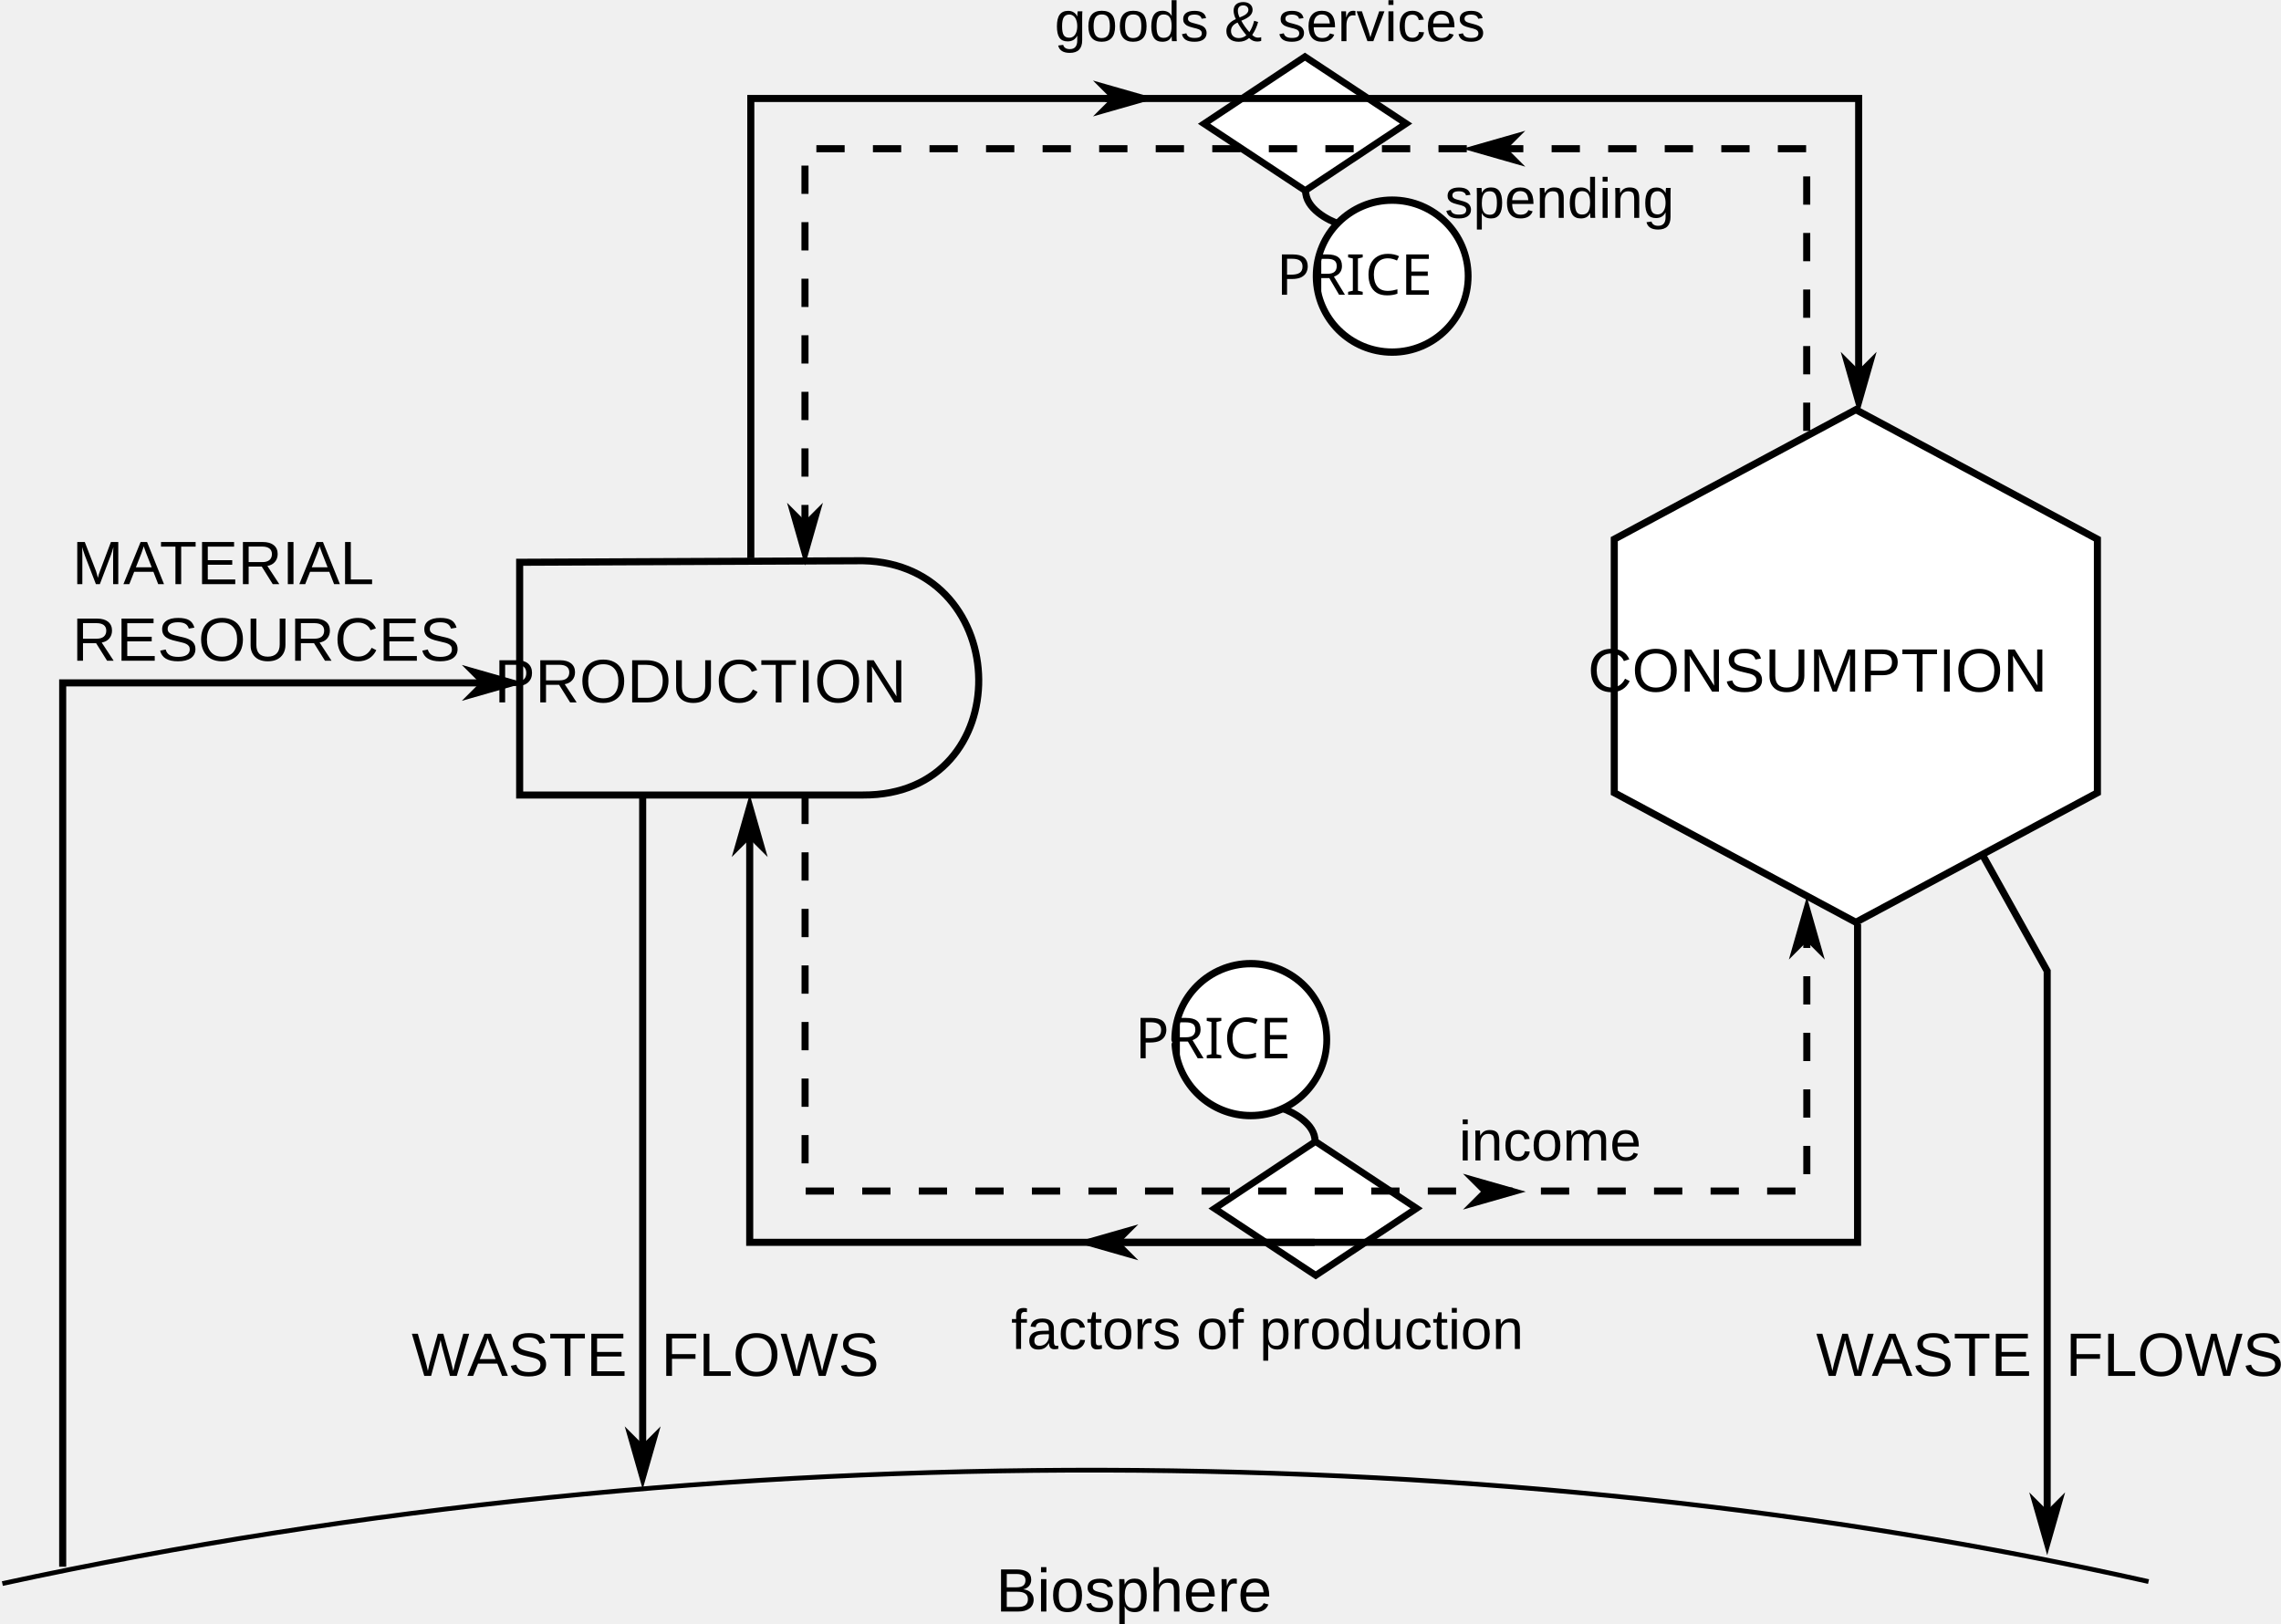
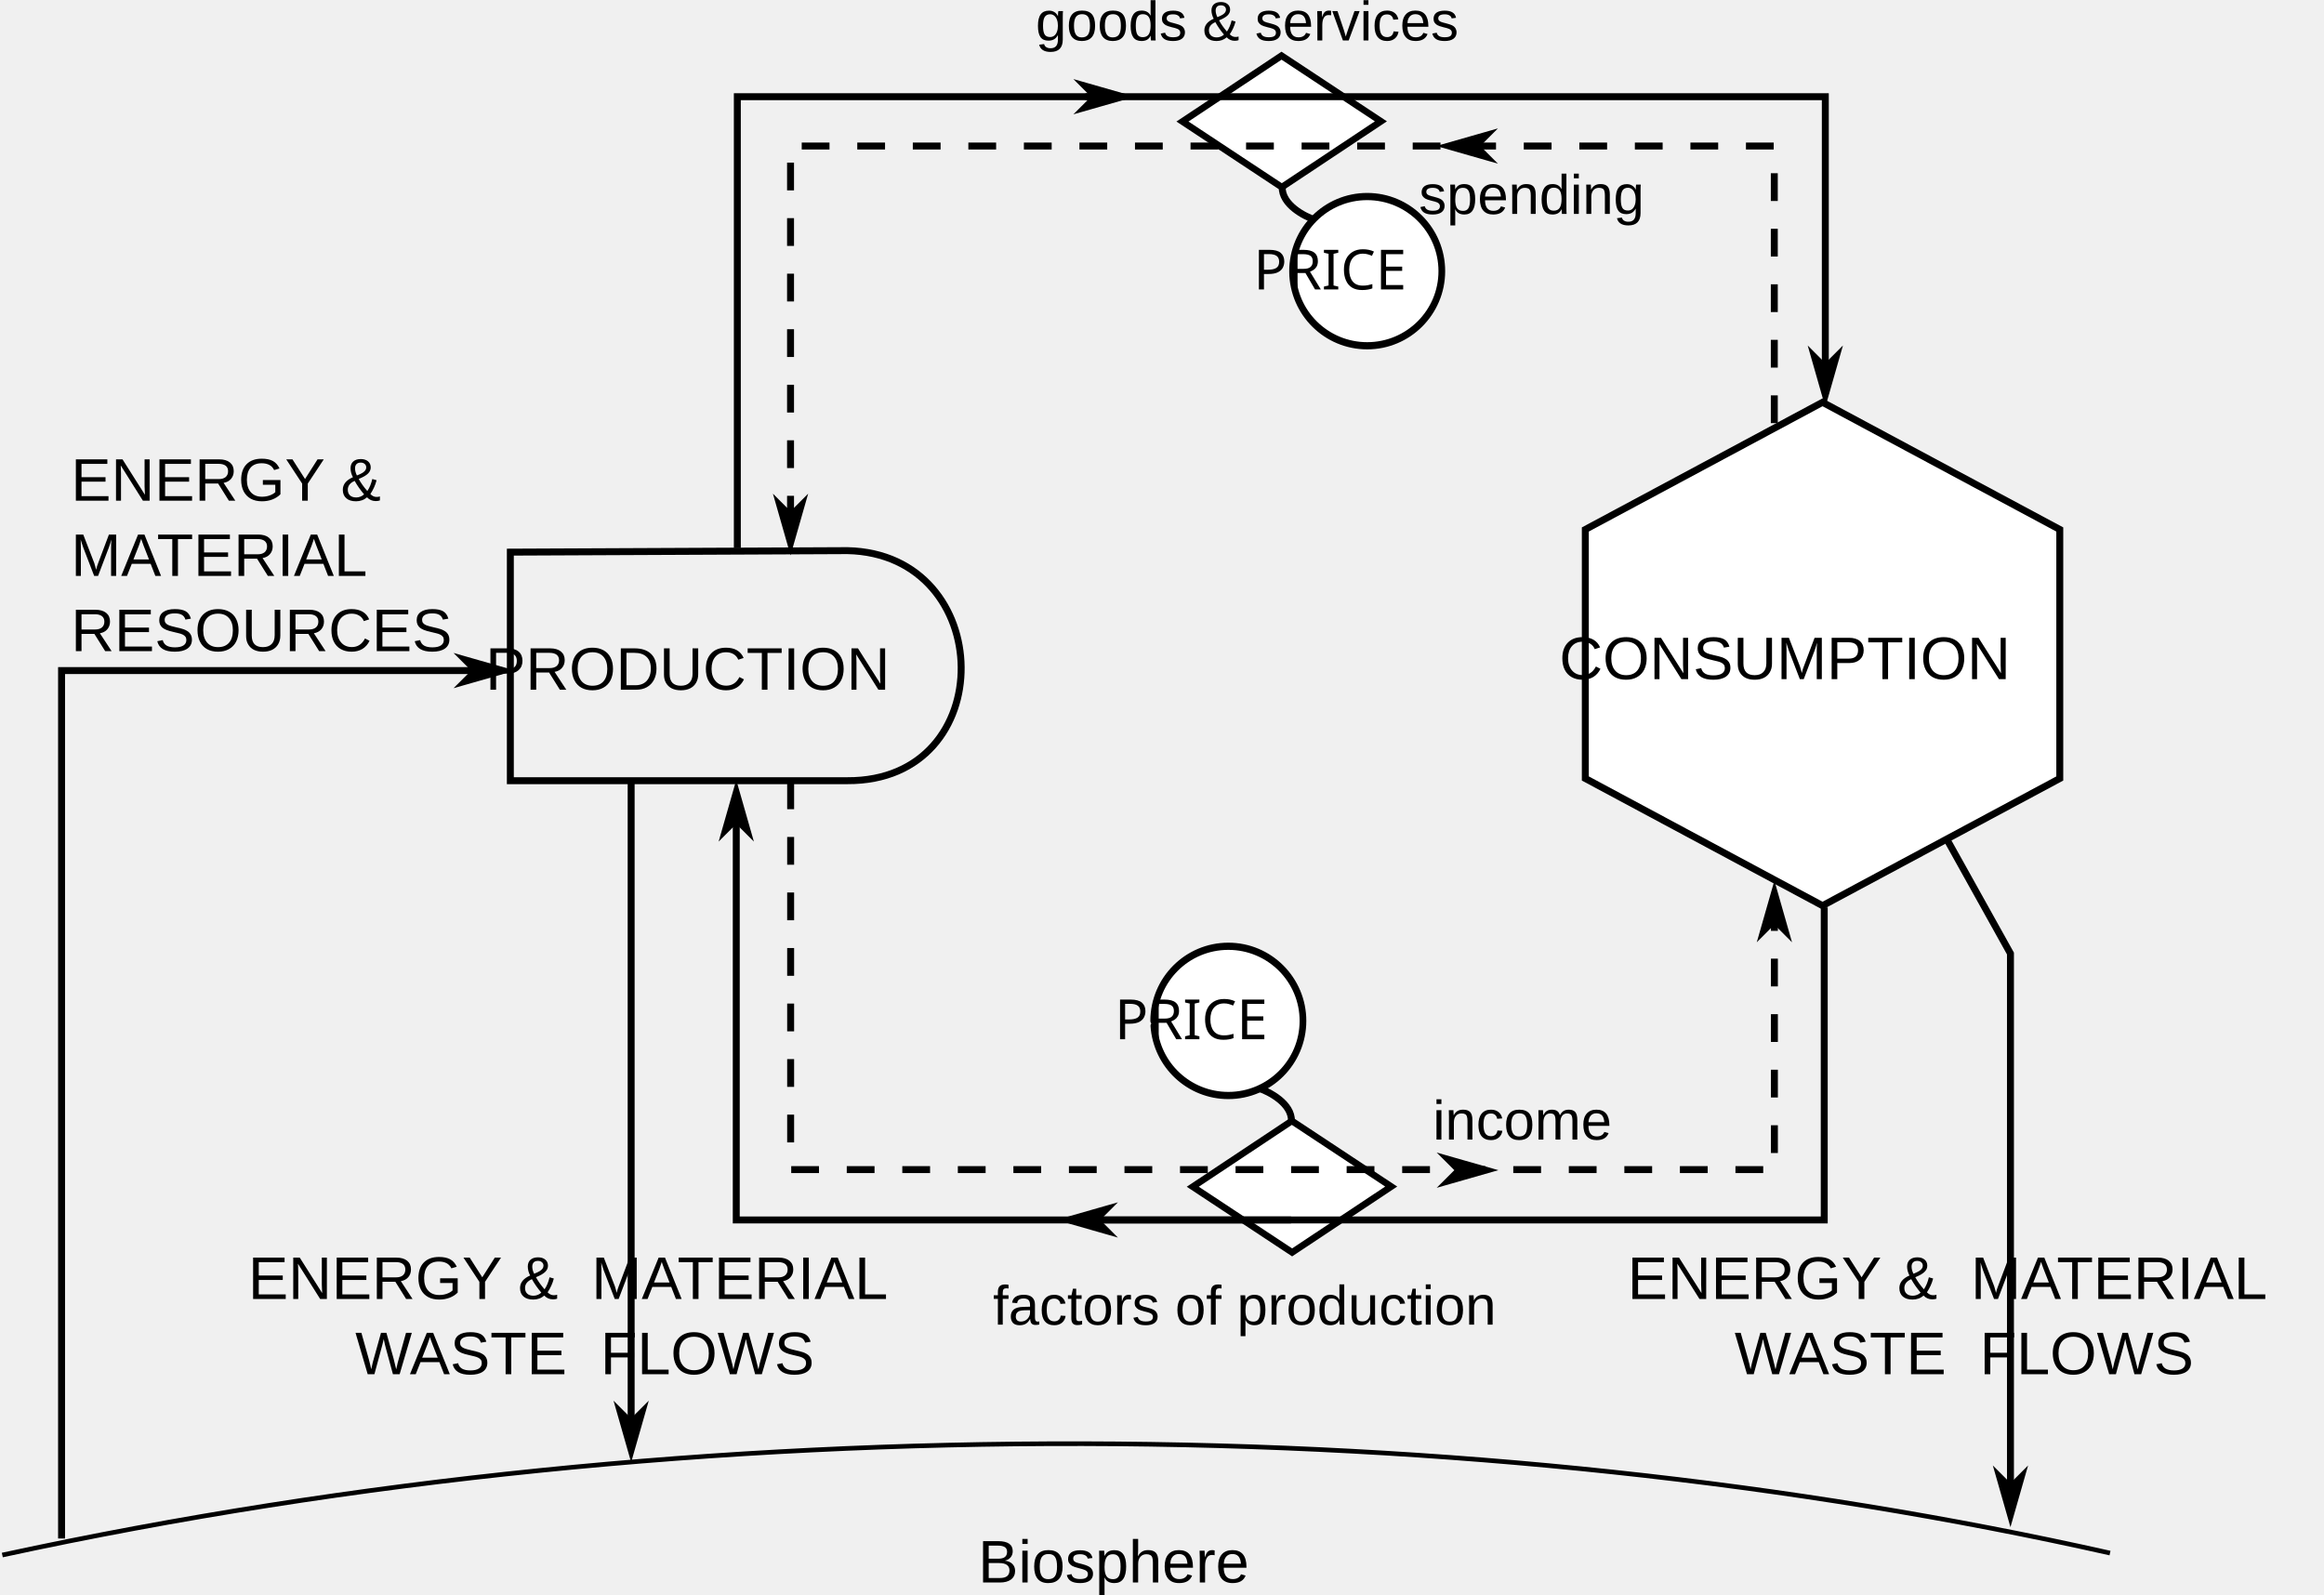
- <svg xmlns="http://www.w3.org/2000/svg" width="483.968" height="344.521" id="svg3126" version="1.1">
+ <svg xmlns="http://www.w3.org/2000/svg" width="502.099" height="344.521" id="svg3126" version="1.1">
  <defs id="defs3128">
    <marker orient="auto" refY="0" refX="0" id="Arrow2Sstart" style="overflow:visible">
      <path id="path5963" style="font-size:12px;fill-rule:evenodd;stroke-width:0.625;stroke-linejoin:round" d="M 8.719,4.034 -2.207,0.016 8.719,-4.002 c -1.745,2.372 -1.735,5.617 -6e-7,8.035 z" transform="matrix(0.3,0,0,0.3,-0.69,0)" />
    </marker>
    <marker orient="auto" refY="0" refX="0" id="Arrow1Lstart" style="overflow:visible">
      <path id="path5933" d="M 0,0 5,-5 -12.5,0 5,5 0,0 z" style="fill-rule:evenodd;stroke:#000000;stroke-width:1pt;marker-start:none" transform="matrix(0.8,0,0,0.8,10,0)" />
    </marker>
    <marker orient="auto" refY="0" refX="0" id="Arrow1Mstart" style="overflow:visible">
      <path id="path3143" d="M 0,0 5,-5 -12.5,0 5,5 0,0 z" style="fill-rule:evenodd;stroke:#000000;stroke-width:1pt;marker-start:none" transform="matrix(0.4,0,0,0.4,4,0)" />
    </marker>
    <marker orient="auto" refY="0" refX="0" id="Arrow2Mstart" style="overflow:visible">
      <path id="path3161" style="font-size:12px;fill-rule:evenodd;stroke-width:0.625;stroke-linejoin:round" d="M 8.719,4.034 -2.207,0.016 8.719,-4.002 c -1.745,2.372 -1.735,5.617 -6e-7,8.035 z" transform="scale(0.6,0.6)" />
    </marker>
    <marker orient="auto" refY="0" refX="0" id="marker3152" style="overflow:visible">
      <path id="path3154" style="font-size:12px;fill-rule:evenodd;stroke-width:0.625;stroke-linejoin:round" d="M 8.719,4.034 -2.207,0.016 8.719,-4.002 c -1.745,2.372 -1.735,5.617 -6e-7,8.035 z" transform="scale(0.6,0.6)" />
    </marker>
    <marker orient="auto" refY="0" refX="0" id="Arrow1Mstart-4" style="overflow:visible">
      <path id="path3143-0" d="M 0,0 5,-5 -12.5,0 5,5 0,0 z" style="fill-rule:evenodd;stroke:#000000;stroke-width:1pt;marker-start:none" transform="matrix(0.4,0,0,0.4,4,0)" />
    </marker>
    <marker orient="auto" refY="0" refX="0" id="Arrow2Mstart-9" style="overflow:visible">
      <path id="path3161-4" style="font-size:12px;fill-rule:evenodd;stroke-width:0.625;stroke-linejoin:round" d="M 8.719,4.034 -2.207,0.016 8.719,-4.002 c -1.745,2.372 -1.735,5.617 -6e-7,8.035 z" transform="scale(0.6,0.6)" />
    </marker>
    <marker orient="auto" refY="0" refX="0" id="marker3236" style="overflow:visible">
      <path id="path3238" d="M 0,0 5,-5 -12.5,0 5,5 0,0 z" style="fill-rule:evenodd;stroke:#000000;stroke-width:1pt;marker-start:none" transform="matrix(0.4,0,0,0.4,4,0)" />
    </marker>
    <marker orient="auto" refY="0" refX="0" id="Arrow2Mstart-8" style="overflow:visible">
      <path id="path3161-8" style="font-size:12px;fill-rule:evenodd;stroke-width:0.625;stroke-linejoin:round" d="M 8.719,4.034 -2.207,0.016 8.719,-4.002 c -1.745,2.372 -1.735,5.617 -6e-7,8.035 z" transform="scale(0.6,0.6)" />
    </marker>
    <marker orient="auto" refY="0" refX="0" id="Arrow1Mstart-2" style="overflow:visible">
      <path id="path3143-4" d="M 0,0 5,-5 -12.5,0 5,5 0,0 z" style="fill-rule:evenodd;stroke:#000000;stroke-width:1pt;marker-start:none" transform="matrix(0.4,0,0,0.4,4,0)" />
    </marker>
    <marker orient="auto" refY="0" refX="0" id="marker3330" style="overflow:visible">
      <path id="path3332" d="M 0,0 5,-5 -12.5,0 5,5 0,0 z" style="fill-rule:evenodd;stroke:#000000;stroke-width:1pt;marker-start:none" transform="matrix(0.4,0,0,0.4,4,0)" />
    </marker>
    <marker orient="auto" refY="0" refX="0" id="marker3334" style="overflow:visible">
      <path id="path3336" d="M 0,0 5,-5 -12.5,0 5,5 0,0 z" style="fill-rule:evenodd;stroke:#000000;stroke-width:1pt;marker-start:none" transform="matrix(0.4,0,0,0.4,4,0)" />
    </marker>
    <marker orient="auto" refY="0" refX="0" id="marker3338" style="overflow:visible">
      <path id="path3340" style="font-size:12px;fill-rule:evenodd;stroke-width:0.625;stroke-linejoin:round" d="M 8.719,4.034 -2.207,0.016 8.719,-4.002 c -1.745,2.372 -1.735,5.617 -6e-7,8.035 z" transform="scale(0.6,0.6)" />
    </marker>
    <marker orient="auto" refY="0" refX="0" id="marker3342" style="overflow:visible">
      <path id="path3344" style="font-size:12px;fill-rule:evenodd;stroke-width:0.625;stroke-linejoin:round" d="M 8.719,4.034 -2.207,0.016 8.719,-4.002 c -1.745,2.372 -1.735,5.617 -6e-7,8.035 z" transform="scale(0.6,0.6)" />
    </marker>
    <marker orient="auto" refY="0" refX="0" id="Arrow2Mstart-5" style="overflow:visible">
      <path id="path3161-5" style="font-size:12px;fill-rule:evenodd;stroke-width:0.625;stroke-linejoin:round" d="M 8.719,4.034 -2.207,0.016 8.719,-4.002 c -1.745,2.372 -1.735,5.617 -6e-7,8.035 z" transform="scale(0.6,0.6)" />
    </marker>
    <marker orient="auto" refY="0" refX="0" id="Arrow2Mstart-7" style="overflow:visible">
      <path id="path3161-6" style="font-size:12px;fill-rule:evenodd;stroke-width:0.625;stroke-linejoin:round" d="M 8.719,4.034 -2.207,0.016 8.719,-4.002 c -1.745,2.372 -1.735,5.617 -6e-7,8.035 z" transform="scale(0.6,0.6)" />
    </marker>
    <marker orient="auto" refY="0" refX="0" id="Arrow2Mstart-1" style="overflow:visible">
      <path id="path3161-68" style="font-size:12px;fill-rule:evenodd;stroke-width:0.625;stroke-linejoin:round" d="M 8.719,4.034 -2.207,0.016 8.719,-4.002 c -1.745,2.372 -1.735,5.617 -6e-7,8.035 z" transform="scale(0.6,0.6)" />
    </marker>
    <marker orient="auto" refY="0" refX="0" id="Arrow1Mstart-5" style="overflow:visible">
      <path id="path3143-7" d="M 0,0 5,-5 -12.5,0 5,5 0,0 z" style="fill-rule:evenodd;stroke:#000000;stroke-width:1pt;marker-start:none" transform="matrix(0.4,0,0,0.4,4,0)" />
    </marker>
    <marker orient="auto" refY="0" refX="0" id="marker3551" style="overflow:visible">
      <path id="path3553" d="M 0,0 5,-5 -12.5,0 5,5 0,0 z" style="fill-rule:evenodd;stroke:#000000;stroke-width:1pt;marker-start:none" transform="matrix(0.4,0,0,0.4,4,0)" />
    </marker>
    <marker orient="auto" refY="0" refX="0" id="Arrow2Mstart-6" style="overflow:visible">
      <path id="path3161-1" style="font-size:12px;fill-rule:evenodd;stroke-width:0.625;stroke-linejoin:round" d="M 8.719,4.034 -2.207,0.016 8.719,-4.002 c -1.745,2.372 -1.735,5.617 -6e-7,8.035 z" transform="scale(0.6,0.6)" />
    </marker>
    <marker orient="auto" refY="0" refX="0" id="Arrow1Mend" style="overflow:visible">
      <path id="path3158" d="M 0,0 5,-5 -12.5,0 5,5 0,0 z" style="fill-rule:evenodd;stroke:#000000;stroke-width:1pt;marker-start:none" transform="matrix(-0.4,0,0,-0.4,-4,0)" />
    </marker>
    <marker orient="auto" refY="0" refX="0" id="marker6319" style="overflow:visible">
      <path id="path6321" d="M 0,0 5,-5 -12.5,0 5,5 0,0 z" style="fill-rule:evenodd;stroke:#000000;stroke-width:1pt;marker-start:none" transform="matrix(-0.4,0,0,-0.4,-4,0)" />
    </marker>
    <marker orient="auto" refY="0" refX="0" id="marker6323" style="overflow:visible">
      <path id="path6325" d="M 0,0 5,-5 -12.5,0 5,5 0,0 z" style="fill-rule:evenodd;stroke:#000000;stroke-width:1pt;marker-start:none" transform="matrix(-0.4,0,0,-0.4,-4,0)" />
    </marker>
    <marker orient="auto" refY="0" refX="0" id="marker6327" style="overflow:visible">
      <path id="path6329" d="M 0,0 5,-5 -12.5,0 5,5 0,0 z" style="fill-rule:evenodd;stroke:#000000;stroke-width:1pt;marker-start:none" transform="matrix(-0.4,0,0,-0.4,-4,0)" />
    </marker>
    <marker orient="auto" refY="0" refX="0" id="marker6331" style="overflow:visible">
      <path id="path6333" d="M 0,0 5,-5 -12.5,0 5,5 0,0 z" style="fill-rule:evenodd;stroke:#000000;stroke-width:1pt;marker-start:none" transform="matrix(-0.4,0,0,-0.4,-4,0)" />
    </marker>
    <marker orient="auto" refY="0" refX="0" id="marker6335" style="overflow:visible">
      <path id="path6337" d="M 0,0 5,-5 -12.5,0 5,5 0,0 z" style="fill-rule:evenodd;stroke:#000000;stroke-width:1pt;marker-start:none" transform="matrix(-0.4,0,0,-0.4,-4,0)" />
    </marker>
    <marker orient="auto" refY="0" refX="0" id="marker6339" style="overflow:visible">
      <path id="path6341" d="M 0,0 5,-5 -12.5,0 5,5 0,0 z" style="fill-rule:evenodd;stroke:#000000;stroke-width:1pt;marker-start:none" transform="matrix(-0.4,0,0,-0.4,-4,0)" />
    </marker>
    <marker orient="auto" refY="0" refX="0" id="marker6343" style="overflow:visible">
      <path id="path6345" d="M 0,0 5,-5 -12.5,0 5,5 0,0 z" style="fill-rule:evenodd;stroke:#000000;stroke-width:1pt;marker-start:none" transform="matrix(-0.4,0,0,-0.4,-4,0)" />
    </marker>
    <marker orient="auto" refY="0" refX="0" id="Arrow1Mstart-9" style="overflow:visible">
      <path id="path3143-2" d="M 0,0 5,-5 -12.5,0 5,5 0,0 z" style="fill-rule:evenodd;stroke:#000000;stroke-width:1pt;marker-start:none" transform="matrix(0.4,0,0,0.4,4,0)" />
    </marker>
    <marker orient="auto" refY="0" refX="0" id="Arrow2Mstart-79" style="overflow:visible">
      <path id="path3161-54" style="font-size:12px;fill-rule:evenodd;stroke-width:0.625;stroke-linejoin:round" d="M 8.719,4.034 -2.207,0.016 8.719,-4.002 c -1.745,2.372 -1.735,5.617 -6e-7,8.035 z" transform="scale(0.6,0.6)" />
    </marker>
    <marker orient="auto" refY="0" refX="0" id="Arrow1Mstart-3" style="overflow:visible">
      <path id="path3143-8" d="M 0,0 5,-5 -12.5,0 5,5 0,0 z" style="fill-rule:evenodd;stroke:#000000;stroke-width:1pt;marker-start:none" transform="matrix(0.4,0,0,0.4,4,0)" />
    </marker>
    <marker orient="auto" refY="0" refX="0" id="Arrow2Mstart-74" style="overflow:visible">
      <path id="path3161-2" style="font-size:12px;fill-rule:evenodd;stroke-width:0.625;stroke-linejoin:round" d="M 8.719,4.034 -2.207,0.016 8.719,-4.002 c -1.745,2.372 -1.735,5.617 -6e-7,8.035 z" transform="scale(0.6,0.6)" />
    </marker>
    <marker orient="auto" refY="0" refX="0" id="marker6529" style="overflow:visible">
      <path id="path6531" style="font-size:12px;fill-rule:evenodd;stroke-width:0.625;stroke-linejoin:round" d="M 8.719,4.034 -2.207,0.016 8.719,-4.002 c -1.745,2.372 -1.735,5.617 -6e-7,8.035 z" transform="scale(0.6,0.6)" />
    </marker>
    <marker orient="auto" refY="0" refX="0" id="Arrow2Mstart-60" style="overflow:visible">
      <path id="path3161-24" style="font-size:12px;fill-rule:evenodd;stroke-width:0.625;stroke-linejoin:round" d="M 8.719,4.034 -2.207,0.016 8.719,-4.002 c -1.745,2.372 -1.735,5.617 -6e-7,8.035 z" transform="scale(0.6,0.6)" />
    </marker>
    <marker orient="auto" refY="0" refX="0" id="Arrow1Mstart-20" style="overflow:visible">
      <path id="path3143-01" d="M 0,0 5,-5 -12.5,0 5,5 0,0 z" style="fill-rule:evenodd;stroke:#000000;stroke-width:1pt;marker-start:none" transform="matrix(0.4,0,0,0.4,4,0)" />
    </marker>
    <marker orient="auto" refY="0" refX="0" id="Arrow2Mstart-71" style="overflow:visible">
      <path id="path3161-7" style="font-size:12px;fill-rule:evenodd;stroke-width:0.625;stroke-linejoin:round" d="M 8.719,4.034 -2.207,0.016 8.719,-4.002 c -1.745,2.372 -1.735,5.617 -6e-7,8.035 z" transform="scale(0.6,0.6)" />
    </marker>
    <marker orient="auto" refY="0" refX="0" id="marker7010" style="overflow:visible">
      <path id="path7012" style="font-size:12px;fill-rule:evenodd;stroke-width:0.625;stroke-linejoin:round" d="M 8.719,4.034 -2.207,0.016 8.719,-4.002 c -1.745,2.372 -1.735,5.617 -6e-7,8.035 z" transform="scale(0.6,0.6)" />
    </marker>
    <marker orient="auto" refY="0" refX="0" id="Arrow1Mstart-6" style="overflow:visible">
      <path id="path3143-03" d="M 0,0 5,-5 -12.5,0 5,5 0,0 z" style="fill-rule:evenodd;stroke:#000000;stroke-width:1pt;marker-start:none" transform="matrix(0.4,0,0,0.4,4,0)" />
    </marker>
    <marker orient="auto" refY="0" refX="0" id="Arrow2Mstart-80" style="overflow:visible">
      <path id="path3161-12" style="font-size:12px;fill-rule:evenodd;stroke-width:0.625;stroke-linejoin:round" d="M 8.719,4.034 -2.207,0.016 8.719,-4.002 c -1.745,2.372 -1.735,5.617 -6e-7,8.035 z" transform="scale(0.6,0.6)" />
    </marker>
    <marker orient="auto" refY="0" refX="0" id="Arrow1Mstart-1" style="overflow:visible">
      <path id="path3143-20" d="M 0,0 5,-5 -12.5,0 5,5 0,0 z" style="fill-rule:evenodd;stroke:#000000;stroke-width:1pt;marker-start:none" transform="matrix(0.4,0,0,0.4,4,0)" />
    </marker>
    <marker orient="auto" refY="0" refX="0" id="Arrow2Mstart-16" style="overflow:visible">
      <path id="path3161-40" style="font-size:12px;fill-rule:evenodd;stroke-width:0.625;stroke-linejoin:round" d="M 8.719,4.034 -2.207,0.016 8.719,-4.002 c -1.745,2.372 -1.735,5.617 -6e-7,8.035 z" transform="scale(0.6,0.6)" />
    </marker>
    <marker orient="auto" refY="0" refX="0" id="Arrow2Mstart-3" style="overflow:visible">
      <path id="path3161-9" style="font-size:12px;fill-rule:evenodd;stroke-width:0.625;stroke-linejoin:round" d="M 8.719,4.034 -2.207,0.016 8.719,-4.002 c -1.745,2.372 -1.735,5.617 -6e-7,8.035 z" transform="scale(0.6,0.6)" />
    </marker>
    <marker orient="auto" refY="0" refX="0" id="marker7189" style="overflow:visible">
      <path id="path7191" style="font-size:12px;fill-rule:evenodd;stroke-width:0.625;stroke-linejoin:round" d="M 8.719,4.034 -2.207,0.016 8.719,-4.002 c -1.745,2.372 -1.735,5.617 -6e-7,8.035 z" transform="scale(0.6,0.6)" />
    </marker>
    <marker orient="auto" refY="0" refX="0" id="Arrow2Mstart-37" style="overflow:visible">
      <path id="path3161-10" style="font-size:12px;fill-rule:evenodd;stroke-width:0.625;stroke-linejoin:round" d="M 8.719,4.034 -2.207,0.016 8.719,-4.002 c -1.745,2.372 -1.735,5.617 -6e-7,8.035 z" transform="scale(0.6,0.6)" />
    </marker>
    <marker orient="auto" refY="0" refX="0" id="marker7265" style="overflow:visible">
      <path id="path7267" style="font-size:12px;fill-rule:evenodd;stroke-width:0.625;stroke-linejoin:round" d="M 8.719,4.034 -2.207,0.016 8.719,-4.002 c -1.745,2.372 -1.735,5.617 -6e-7,8.035 z" transform="scale(0.6,0.6)" />
    </marker>
    <marker orient="auto" refY="0" refX="0" id="Arrow1Mstart-7" style="overflow:visible">
      <path id="path3143-3" d="M 0,0 5,-5 -12.5,0 5,5 0,0 z" style="fill-rule:evenodd;stroke:#000000;stroke-width:1pt;marker-start:none" transform="matrix(0.4,0,0,0.4,4,0)" />
    </marker>
    <marker orient="auto" refY="0" refX="0" id="marker7271" style="overflow:visible">
      <path id="path7273" style="font-size:12px;fill-rule:evenodd;stroke-width:0.625;stroke-linejoin:round" d="M 8.719,4.034 -2.207,0.016 8.719,-4.002 c -1.745,2.372 -1.735,5.617 -6e-7,8.035 z" transform="scale(0.6,0.6)" />
    </marker>
    <marker orient="auto" refY="0" refX="0" id="Arrow1Mstart-33" style="overflow:visible">
      <path id="path3143-37" d="M 0,0 5,-5 -12.5,0 5,5 0,0 z" style="fill-rule:evenodd;stroke:#000000;stroke-width:1pt;marker-start:none" transform="matrix(0.4,0,0,0.4,4,0)" />
    </marker>
  </defs>
  <g id="layer1" transform="translate(41.39201,-333.6959)">
    <path id="path4742" d="m 301.115,501.906 0,-53.803 51.254,-27.48 51.254,27.48 0,53.803 -51.254,27.48 -51.254,-27.48 z" style="fill:#ffffff;fill-opacity:1;fill-rule:evenodd;stroke:#000000;stroke-width:1.5;stroke-linecap:butt;stroke-linejoin:miter;stroke-opacity:1" />
    <path style="fill:#ffffff;fill-opacity:1;stroke:#000000;stroke-width:7.692;stroke-linecap:round;stroke-miterlimit:4;stroke-opacity:1;stroke-dasharray:none;stroke-dashoffset:0" id="path4768-0-3" d="m 571.604,699.857 -89.362,89.612 -89.612,-89.362 89.362,-89.612 z" transform="matrix(-0.2395535,0,0,-0.1587508,351.006,471.0575)" />
    <path transform="matrix(-0.6642378,0,0,-0.7134406,715.4462,769.2638)" style="fill:#ffffff;fill-opacity:1;stroke:#000000;stroke-width:2.179;stroke-linecap:round;stroke-miterlimit:4;stroke-opacity:1;stroke-dasharray:none;stroke-dashoffset:0" id="path5741-1-4" d="m 718.99,528.395 c 0,12.481 -10.867,22.599 -24.273,22.599 -13.406,0 -24.273,-10.118 -24.273,-22.599 0,-12.481 10.867,-22.599 24.273,-22.599 13.308,0 24.134,9.976 24.272,22.365" />
    <text xml:space="preserve" style="font-size:12px;font-style:normal;font-weight:bold;text-align:center;text-anchor:middle;fill:#000000;fill-opacity:1;stroke:none;font-family:Calibri" x="253.763" y="396.243" id="text6712-3-6">
      <tspan id="tspan6714-8-0" x="253.763" y="396.243" style="font-size:12px;font-weight:normal">PRICE</tspan>
    </text>
    <path d="m 718.99,528.395 c 0,12.481 -10.867,22.599 -24.273,22.599 -13.406,0 -24.273,-10.118 -24.273,-22.599 0,-12.481 10.867,-22.599 24.273,-22.599 12.781,0 23.373,9.228 24.22,21.102" id="path3263" style="fill:#ffffff;fill-opacity:1;stroke:#000000;stroke-width:2.179;stroke-linecap:round;stroke-miterlimit:4;stroke-opacity:1;stroke-dasharray:none;stroke-dashoffset:0" transform="matrix(-0.6642378,0,0,-0.7134406,685.4462,931.2638)" />
    <text id="text3265" y="558.243" x="223.763" style="font-size:12px;font-style:normal;font-weight:bold;text-align:center;text-anchor:middle;fill:#000000;fill-opacity:1;stroke:none;font-family:Calibri" xml:space="preserve">
      <tspan style="font-size:12px;font-weight:normal" y="558.243" x="223.763" id="tspan3267">PRICE</tspan>
    </text>
    <path style="fill:none;stroke:#000000;stroke-width:1.5;stroke-linecap:butt;stroke-linejoin:miter;stroke-opacity:1" d="m 242.745,381.208 c -2.228,-0.701 -7.236,-3.281 -7.114,-7.115" id="path6721-9-6" />
    <path style="fill:#ffffff;fill-opacity:1;stroke:#000000;stroke-width:7.692;stroke-linecap:round;stroke-miterlimit:4;stroke-opacity:1;stroke-dasharray:none;stroke-dashoffset:0" id="path4768-0" d="m 571.604,699.857 -89.362,89.612 -89.612,-89.362 89.362,-89.612 z" transform="matrix(0.2395535,0,0,0.1587508,122.2484,478.9786)" />
    <path style="fill:none;stroke:#000000;stroke-width:1.5;stroke-linecap:butt;stroke-linejoin:miter;stroke-opacity:1" d="m 230.51,568.828 c 2.228,0.701 7.236,3.281 7.114,7.115" id="path6721-9" />
    <text id="text2168" y="482.727" x="116.231" style="font-size:13px;font-style:normal;font-weight:bold;text-align:center;text-anchor:middle;fill:#000000;fill-opacity:1;stroke:none;font-family:Arial" xml:space="preserve">
      <tspan style="font-size:13px;font-weight:normal" y="482.727" x="116.231" id="tspan2170">PRODUCTION</tspan>
    </text>
    <path id="path2172" d="m 117.909,452.128 0,-97.537 235.058,0 0,64.129" style="fill:none;stroke:#000000;stroke-width:1.5;stroke-linecap:butt;stroke-linejoin:miter;stroke-miterlimit:4;stroke-opacity:1;stroke-dasharray:none;marker-mid:none;marker-end:url(#Arrow1Mend)" />
    <path id="path3346" d="m 193.11,354.591 0,0 7.776,0" style="fill:none;stroke:#000000;stroke-width:1.5;stroke-linecap:butt;stroke-linejoin:miter;stroke-opacity:1;marker-end:url(#Arrow1Mend)" />
    <path id="path3354" d="m 352.735,529.76 0,67.537 -235.058,0 0,-92.129" style="fill:none;stroke:#000000;stroke-width:1.5;stroke-linecap:butt;stroke-linejoin:miter;stroke-miterlimit:4;stroke-opacity:1;stroke-dasharray:none;marker-mid:none;marker-end:url(#Arrow1Mend)" />
    <path id="path3356" d="m 237.534,597.297 0,0 -47.776,0" style="fill:none;stroke:#000000;stroke-width:1.5;stroke-linecap:butt;stroke-linejoin:miter;stroke-opacity:1;marker-end:url(#Arrow1Mend)" />
    <path id="path3360" d="m 341.945,425.125 0,-59.876 -212.541,0 0,85.49" style="fill:none;stroke:#000000;stroke-width:1.5;stroke-linecap:butt;stroke-linejoin:miter;stroke-miterlimit:4;stroke-opacity:1;stroke-dasharray:6, 6;stroke-dashoffset:0;marker-mid:none;marker-end:url(#Arrow1Mend)" />
    <path id="path3362" d="m 277.304,365.249 0,0 -5.443,0" style="fill:none;stroke:#000000;stroke-width:1.5;stroke-linecap:butt;stroke-linejoin:miter;stroke-opacity:1;marker-end:url(#Arrow1Mend)" />
    <path id="path5306" d="m 129.426,502.542 0,83.876 212.541,0 0,-59.49" style="fill:none;stroke:#000000;stroke-width:1.5;stroke-linecap:butt;stroke-linejoin:miter;stroke-miterlimit:4;stroke-opacity:1;stroke-dasharray:6, 6;stroke-dashoffset:0;marker-mid:none;marker-end:url(#Arrow1Mend)" />
    <path id="path5308" d="m 273.939,586.542 0,0 5.443,0" style="fill:none;stroke:#000000;stroke-width:1.5;stroke-linecap:butt;stroke-linejoin:miter;stroke-opacity:1;marker-end:url(#Arrow1Mend)" />
    <text id="text5310" y="619.921" x="240.008" style="font-size:18px;font-style:normal;font-weight:bold;text-align:center;text-anchor:middle;fill:#000000;fill-opacity:1;stroke:none;font-family:Arial" xml:space="preserve">
      <tspan style="font-size:12px;font-weight:normal" y="619.921" x="240.008" id="tspan5312">factors of production</tspan>
    </text>
    <text id="text5314" y="342.432" x="236.384" style="font-size:12px;font-style:normal;font-weight:bold;text-align:center;text-anchor:middle;fill:#000000;fill-opacity:1;stroke:none;font-family:Arial" xml:space="preserve">
      <tspan style="font-weight:normal" y="342.432" x="236.384" id="tspan5316">goods &amp; services</tspan>
    </text>
    <text id="text2168-2" y="480.446" x="352.582" style="font-size:12px;font-style:normal;font-weight:bold;text-align:center;text-anchor:middle;fill:#000000;fill-opacity:1;stroke:none;font-family:Arial" xml:space="preserve">
      <tspan style="font-size:13px;font-weight:normal" y="480.446" x="352.582" id="tspan2170-8">CONSUMPTION</tspan>
    </text>
    <path style="fill:none;stroke:#000000;stroke-width:1.5;stroke-linecap:butt;stroke-linejoin:miter;stroke-opacity:1" d="m 68.867,453 0,49.383 72.82,0 c 33.245,0.17 32.309,-49.043 0,-49.709 l -72.82,0.326 z" id="path4601-9" />
    <path style="fill:none;stroke:#000000;stroke-width:1.5;stroke-linecap:butt;stroke-linejoin:miter;stroke-miterlimit:4;stroke-opacity:1;stroke-dasharray:none;marker-mid:none;marker-end:url(#Arrow1Mend)" d="m -28.091,666.128 0,-187.537 95.058,0" id="path4224" />
-     <text xml:space="preserve" style="font-size:13px;font-style:normal;font-weight:bold;text-align:start;text-anchor:start;fill:#000000;fill-opacity:1;stroke:none;font-family:Arial" x="-26.061" y="457.634" id="text4226">
-       <tspan id="tspan4228" x="-26.061" y="457.634" style="font-size:13px;font-weight:normal;text-align:start;text-anchor:start">MATERIAL</tspan>
-       <tspan x="-26.061" y="473.884" style="font-size:13px;font-weight:normal;text-align:start;text-anchor:start" id="tspan4230">RESOURCES</tspan>
+     <text xml:space="preserve" style="font-size:13px;font-style:normal;font-weight:bold;text-align:start;text-anchor:start;fill:#000000;fill-opacity:1;stroke:none;font-family:Arial" x="-26.061" y="425.634" id="text4226">
+       <tspan id="tspan4228" x="-26.061" y="425.634" style="font-size:13px;font-weight:normal;text-align:start;text-anchor:start" />
+       <tspan x="-26.061" y="441.884" style="font-size:13px;font-weight:normal;text-align:start;text-anchor:start" id="tspan3148">ENERGY &amp;</tspan>
+       <tspan x="-26.061" y="458.134" style="font-size:13px;font-weight:normal;text-align:start;text-anchor:start" id="tspan3153">MATERIAL </tspan>
+       <tspan x="-26.061" y="474.384" style="font-size:13px;font-weight:normal;text-align:start;text-anchor:start" id="tspan4230">RESOURCES</tspan>
    </text>
    <g id="g4741">
      <path id="path4739" d="m 94.967,502.591 0,144.129" style="fill:none;stroke:#000000;stroke-width:1.5;stroke-linecap:butt;stroke-linejoin:miter;stroke-miterlimit:4;stroke-opacity:1;stroke-dasharray:none;marker-mid:none;marker-end:url(#Arrow1Mend)" />
    </g>
    <g id="g4748" transform="translate(300,0)">
      <path style="fill:none;stroke:#000000;stroke-width:1.5;stroke-linecap:butt;stroke-linejoin:miter;stroke-miterlimit:4;stroke-opacity:1;stroke-dasharray:none;marker-mid:none;marker-end:url(#Arrow1Mend)" d="m 78.967,514.591 14,25.138 0,120.991" id="path4758" />
    </g>
    <path style="fill:none;stroke:#000000;stroke-width:1px;stroke-linecap:butt;stroke-linejoin:miter;stroke-opacity:1" d="m -40.892,669.701 c 151.955,-32.924 319.027,-31.093 455.366,-0.425" id="path3146" />
    <text xml:space="preserve" style="font-size:18px;font-style:normal;font-weight:bold;text-align:center;text-anchor:middle;fill:#000000;fill-opacity:1;stroke:none;font-family:Arial" x="300.008" y="579.921" id="text3148">
      <tspan id="tspan3150" x="300.008" y="579.921" style="font-size:12px;font-weight:normal">income</tspan>
    </text>
    <text id="text3152" y="379.921" x="302.008" style="font-size:18px;font-style:normal;font-weight:bold;text-align:center;text-anchor:middle;fill:#000000;fill-opacity:1;stroke:none;font-family:Arial" xml:space="preserve">
      <tspan style="font-size:12px;font-weight:normal" y="379.921" x="302.008" id="tspan3154">spending</tspan>
    </text>
    <text id="text3156" y="675.634" x="169.939" style="font-size:13px;font-style:normal;font-weight:bold;text-align:start;text-anchor:start;fill:#000000;fill-opacity:1;stroke:none;font-family:Arial" xml:space="preserve">
      <tspan id="tspan3160" style="font-size:13px;font-weight:normal;text-align:start;text-anchor:start" y="675.634" x="169.939">Biosphere</tspan>
    </text>
-     <text id="text3164" y="625.634" x="45.939" style="font-size:13px;font-style:normal;font-weight:bold;text-align:start;text-anchor:start;fill:#000000;fill-opacity:1;stroke:none;font-family:Arial" xml:space="preserve">
-       <tspan id="tspan3168" style="font-size:13px;font-weight:normal;text-align:start;text-anchor:start" y="625.634" x="45.939">WASTE  FLOWS</tspan>
-     </text>
-     <text xml:space="preserve" style="font-size:13px;font-style:normal;font-weight:bold;text-align:start;text-anchor:start;fill:#000000;fill-opacity:1;stroke:none;font-family:Arial" x="343.939" y="625.634" id="text3172">
-       <tspan x="343.939" y="625.634" style="font-size:13px;font-weight:normal;text-align:start;text-anchor:start" id="tspan3174">WASTE  FLOWS</tspan>
+     <text id="text3164" y="614.373" x="93.987" style="font-size:13px;font-style:normal;font-weight:bold;text-align:center;text-anchor:middle;fill:#000000;fill-opacity:1;stroke:none;font-family:Arial" xml:space="preserve">
+       <tspan id="tspan3168" style="font-size:13px;font-weight:normal;text-align:center;text-anchor:middle" y="614.373" x="93.987">ENERGY &amp;  MATERIAL</tspan>
+       <tspan style="font-size:13px;font-weight:normal;text-align:center;text-anchor:middle" y="630.623" x="93.987" id="tspan3151">WASTE  FLOWS</tspan>
+     </text>
+     <text xml:space="preserve" style="font-size:13px;font-style:normal;font-weight:bold;text-align:center;text-anchor:middle;fill:#000000;fill-opacity:1;stroke:none;font-family:Arial" x="391.987" y="614.373" id="text3155">
+       <tspan x="391.987" y="614.373" style="font-size:13px;font-weight:normal;text-align:center;text-anchor:middle" id="tspan3157">ENERGY &amp;  MATERIAL</tspan>
+       <tspan id="tspan3159" x="391.987" y="630.623" style="font-size:13px;font-weight:normal;text-align:center;text-anchor:middle">WASTE  FLOWS</tspan>
    </text>
  </g>
</svg>
